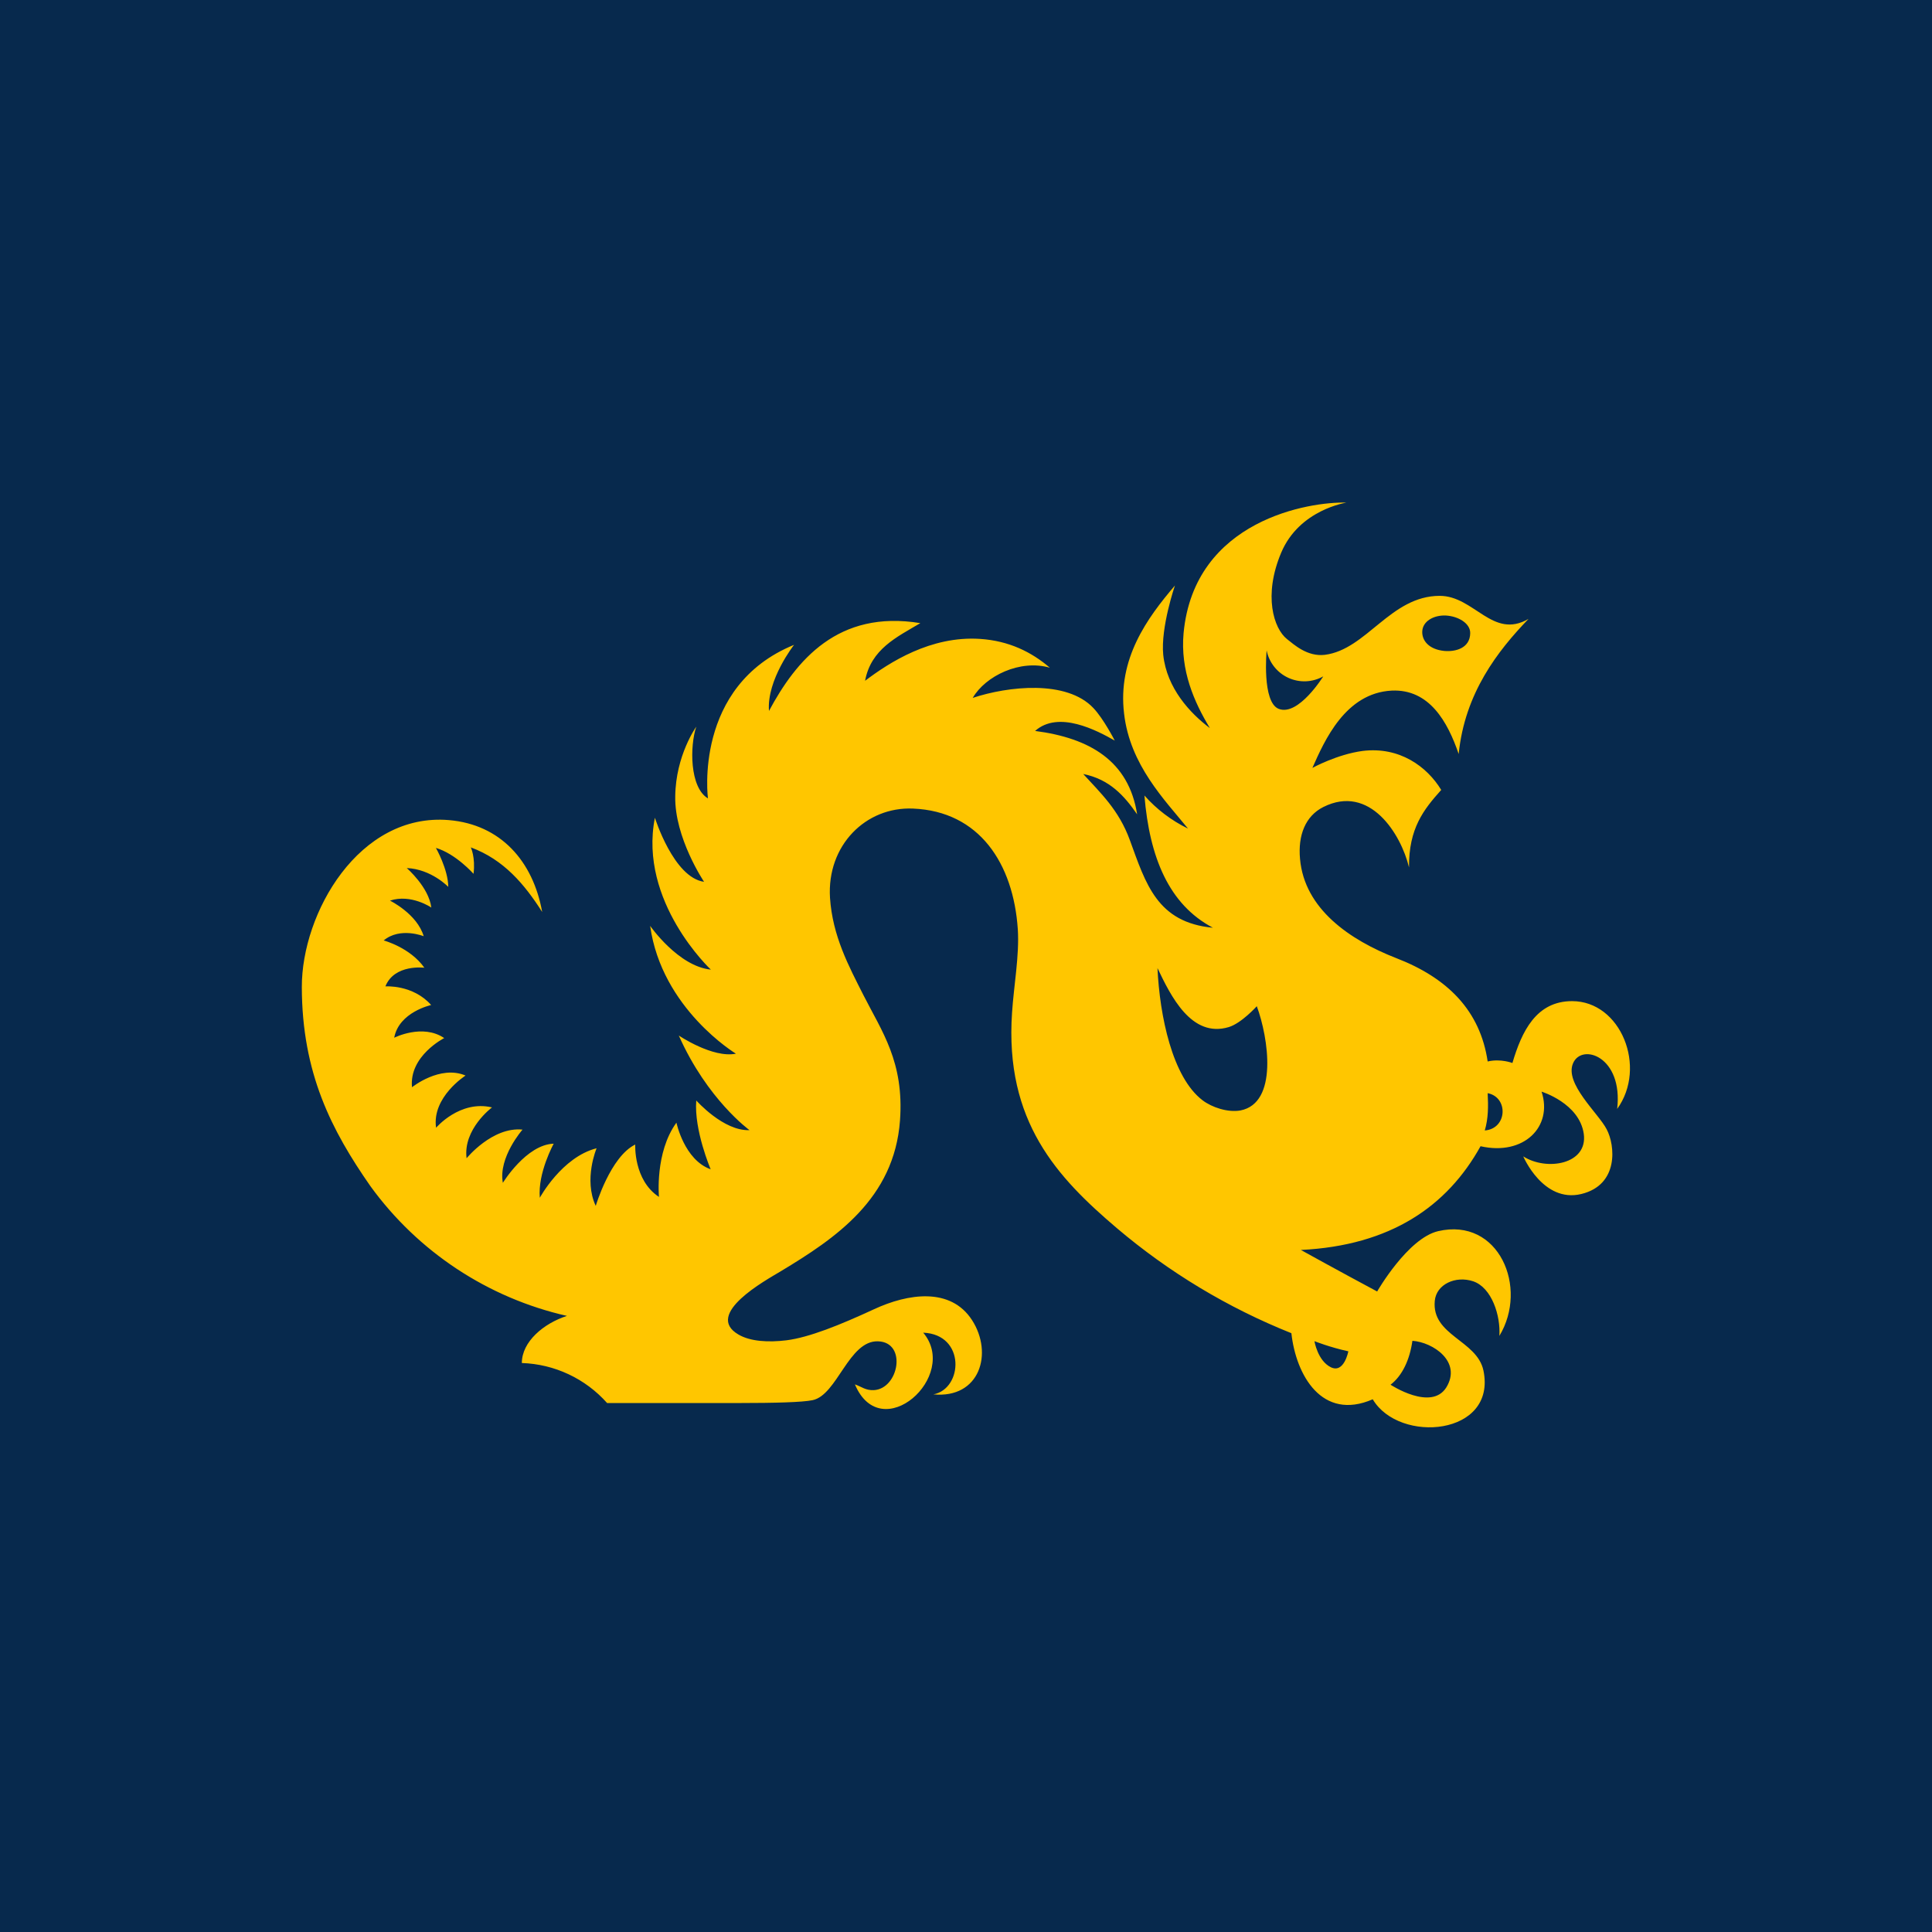
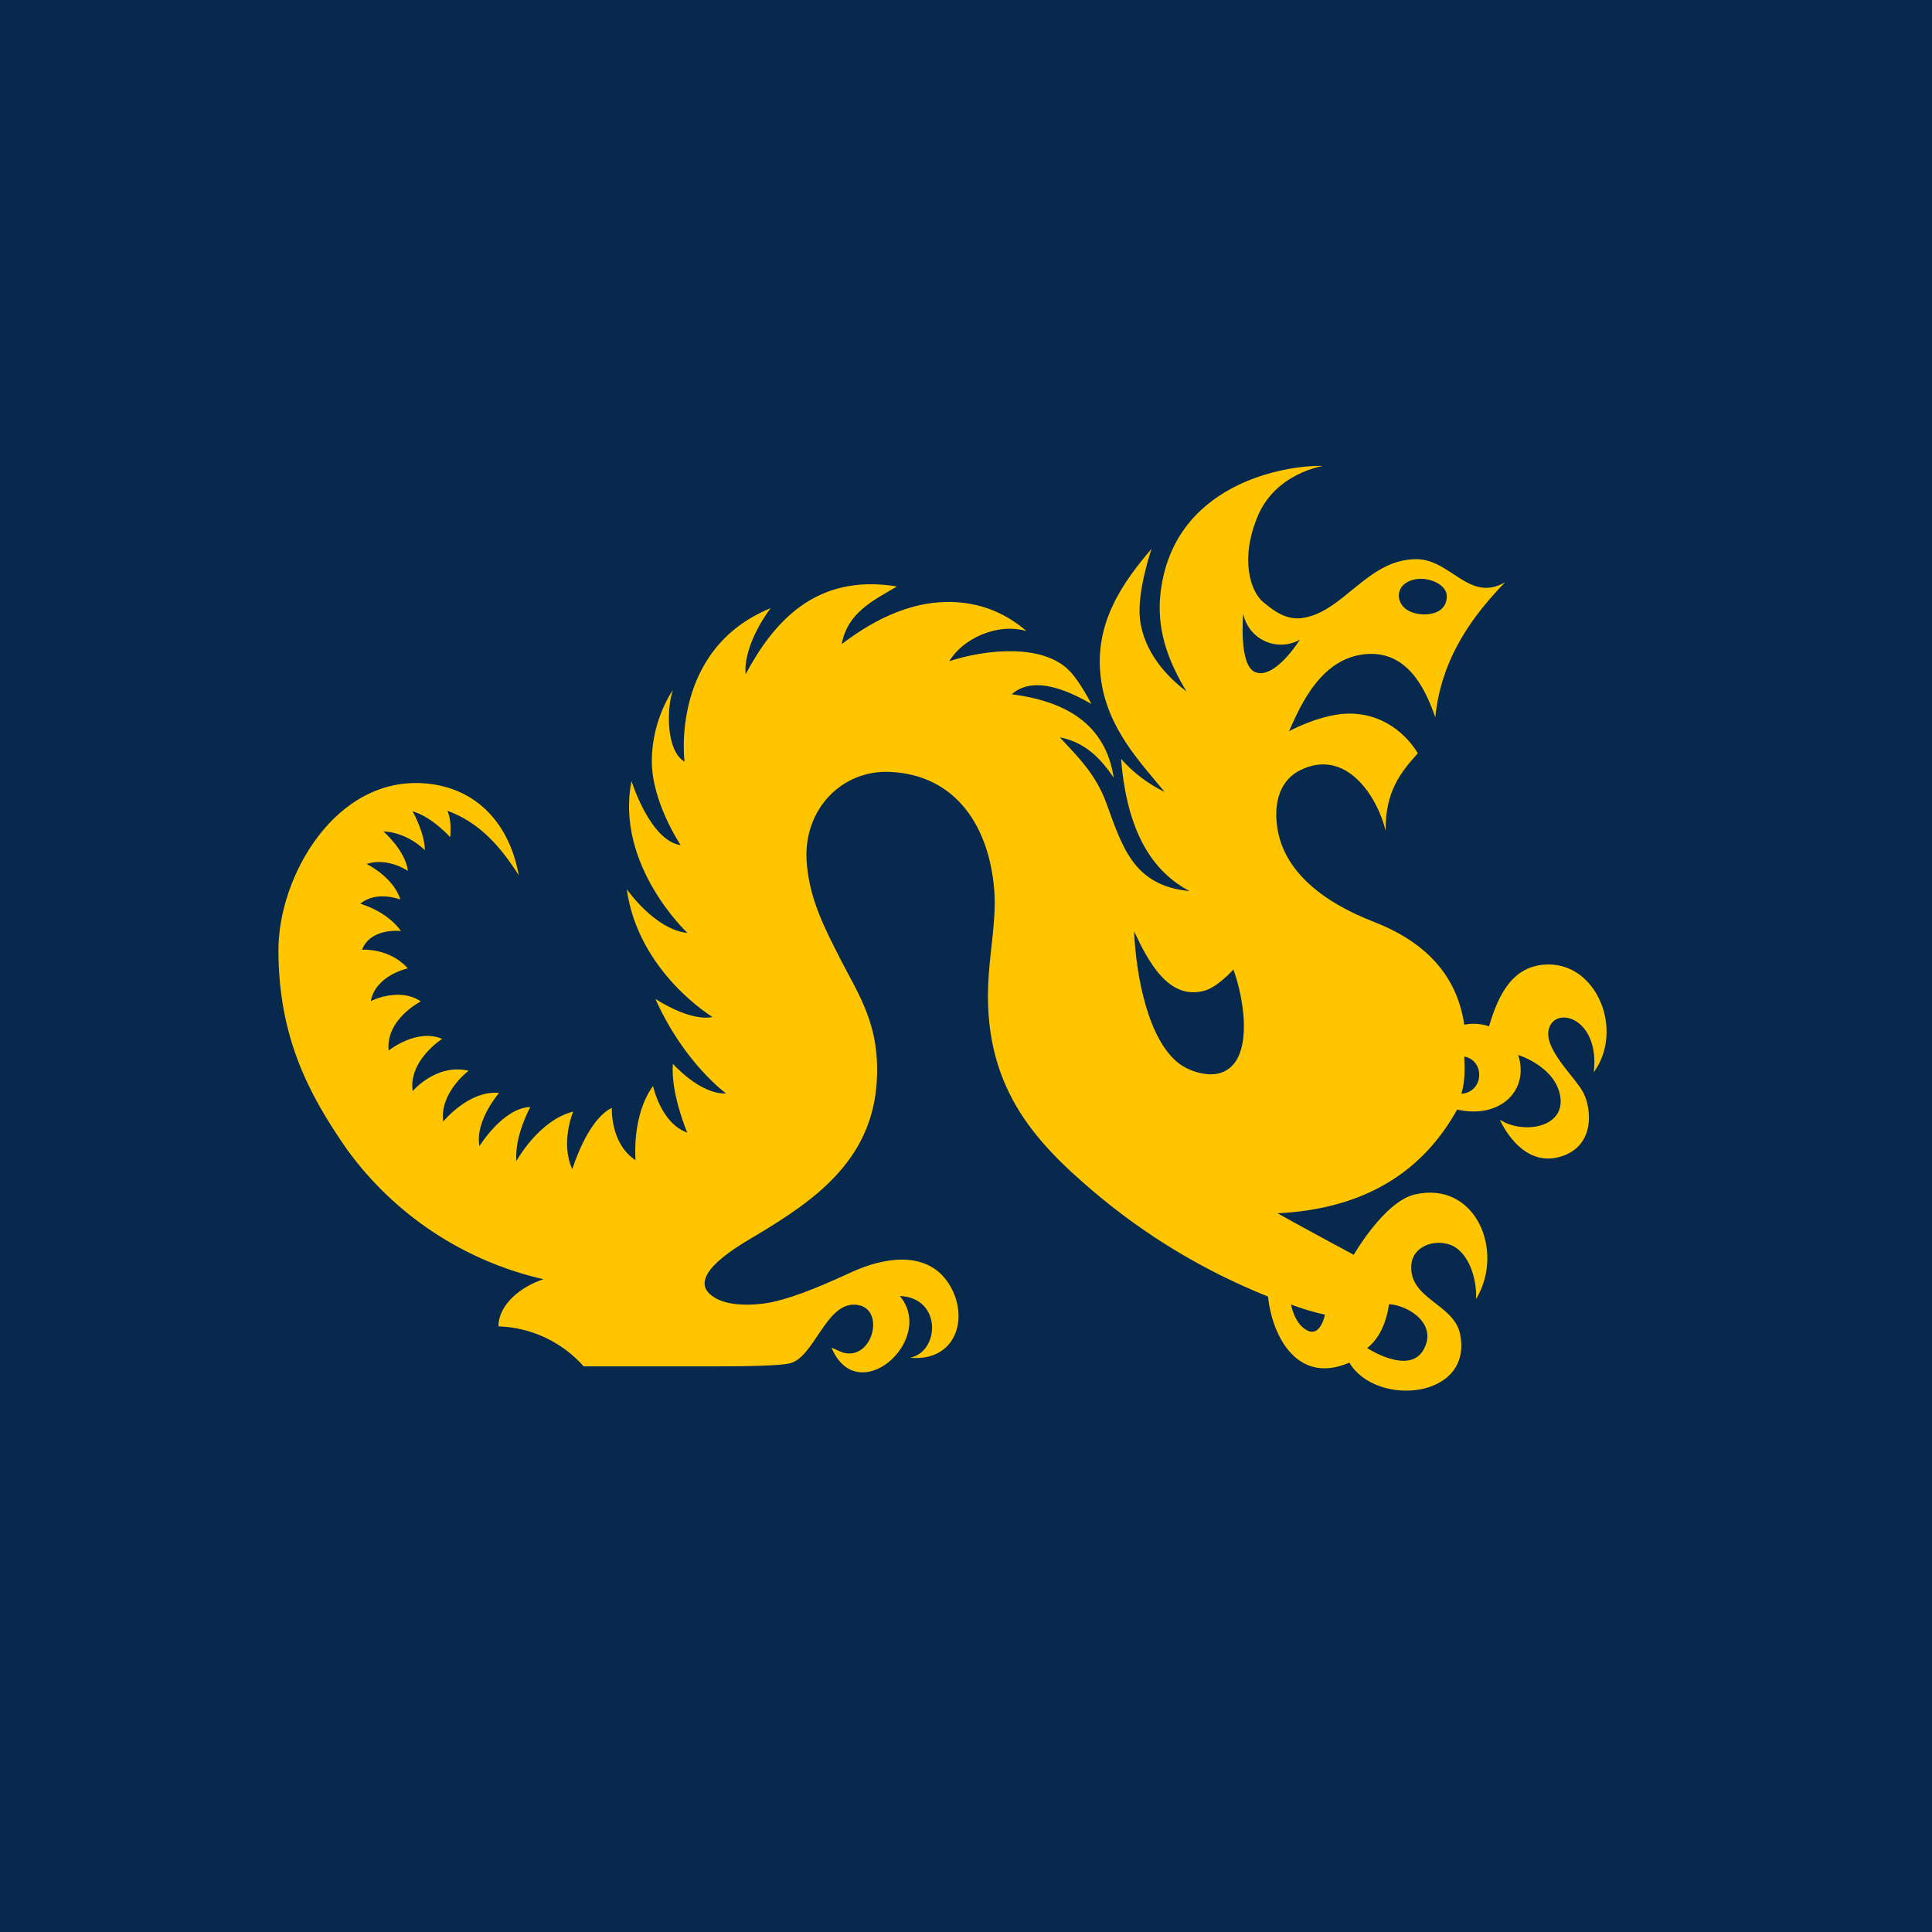
<svg xmlns="http://www.w3.org/2000/svg" width="64" height="64" viewBox="0 0 64 64">
  <rect width="64" height="64" fill="#07294D" />
-   <path fill="#FFC600" transform="translate(-71.4191 -1895.92) scale(0.5615)" d="M202.78 3409.13c-1.07 2.53-.44 4.48.34 5.1.42.33 1.2 1.05 2.23.93 2.47-.31 3.88-3.48 6.78-3.48 2.04 0 3.12 2.59 5.24 1.36-1.81 1.88-3.76 4.37-4.12 7.97-.65-1.9-1.73-3.84-3.95-3.74-2.74.14-3.97 2.96-4.68 4.56 0 0 1.46-.8 2.96-1 2.18-.27 3.8.92 4.64 2.3-1.04 1.16-1.92 2.27-1.9 4.57-.47-1.96-2.31-4.94-5.06-3.56-1.05.53-1.5 1.66-1.37 3.06.26 2.95 2.93 4.78 5.67 5.85 3.06 1.18 4.96 3.12 5.4 6.1.77-.18 1.46.09 1.46.09.55-1.86 1.4-3.65 3.52-3.65 2.88 0 4.44 3.9 2.66 6.36.36-3.09-2.08-3.9-2.6-2.7-.53 1.2 1.5 2.96 1.98 3.9.5.93.74 3.28-1.5 3.82-2.25.54-3.42-2.22-3.42-2.22 1.38.88 3.82.47 3.57-1.33-.26-1.81-2.49-2.49-2.49-2.49.68 2.07-1.05 3.8-3.6 3.22-1.97 3.55-5.31 5.86-10.6 6.12 0 0 2.2 1.22 4.5 2.45 0 0 1.8-3.14 3.6-3.56 3.58-.83 5.34 3.33 3.61 6.18.08-1.18-.44-2.84-1.54-3.22-1.05-.35-2.18.18-2.27 1.15-.2 2.05 2.49 2.32 2.87 4.11.8 3.85-4.97 4.34-6.53 1.7-3 1.3-4.53-1.43-4.8-3.9a37.3 37.3 0 0 1-10.3-6.2c-3.5-2.98-6.62-6.28-6.18-12.71.1-1.55.44-3.38.34-4.92-.26-3.88-2.27-6.96-6.18-7.12-2.79-.12-5.09 2.17-4.9 5.26.15 2.26 1.1 4.02 1.98 5.76 1.08 2.13 2.4 3.93 2.15 7.38-.34 4.62-3.8 6.95-7.04 8.9-.88.53-4.55 2.53-2.49 3.73.7.41 1.76.47 2.83.34 1.34-.17 3.15-.9 5.16-1.83 2.02-.94 4.53-1.31 5.79.64 1.26 1.95.47 4.64-2.28 4.38 1.75-.33 1.91-3.54-.6-3.64 2.16 2.57-2.48 6.73-4.03 3.05.4.14.63.36 1.11.34 1.48-.07 1.98-2.82.26-2.88-1.73-.07-2.41 3.16-3.86 3.47-.6.13-2.35.17-4.26.17h-7.87a7.04 7.04 0 0 0-5.03-2.36c0-1.26 1.29-2.34 2.66-2.78a19.72 19.72 0 0 1-11.59-7.65c-2.3-3.3-4.04-6.67-4.05-11.75-.01-4.36 3.37-10.3 8.68-9.85 3.05.26 4.96 2.42 5.5 5.42-1.04-1.63-2.26-3.09-4.21-3.81 0 0 .28.58.16 1.56 0 0-1.04-1.18-2.22-1.53 0 0 .72 1.26.73 2.3 0 0-1-1.05-2.45-1.11 0 0 1.3 1.12 1.45 2.33 0 0-1.19-.82-2.44-.41 0 0 1.6.78 1.99 2.1 0 0-1.39-.56-2.36.25 0 0 1.55.41 2.4 1.61 0 0-1.77-.23-2.3 1.1 0 0 1.62-.12 2.7 1.1 0 0-1.9.41-2.18 1.93 0 0 1.67-.85 2.95.02 0 0-2.08 1.05-1.9 2.9 0 0 1.65-1.33 3.16-.69 0 0-2 1.27-1.74 3.08 0 0 1.4-1.65 3.3-1.2 0 0-1.72 1.28-1.5 3 0 0 1.52-1.87 3.3-1.69 0 0-1.44 1.64-1.16 3.14 0 0 1.38-2.26 3-2.31 0 0-.95 1.72-.82 3.19 0 0 1.3-2.4 3.35-2.92 0 0-.78 1.84-.05 3.4 0 0 .86-2.9 2.33-3.62 0 0-.11 2.1 1.4 3.09 0 0-.25-2.62 1.03-4.38 0 0 .46 2.2 2.02 2.75 0 0-.99-2.31-.85-4.06 0 0 1.61 1.82 3.14 1.75 0 0-2.49-1.8-4.17-5.58 0 0 2 1.35 3.37 1.07 0 0-4.38-2.64-5.06-7.54 0 0 1.66 2.39 3.58 2.58 0 0-4.28-4-3.3-8.96 0 0 1.1 3.53 2.9 3.78 0 0-1.75-2.6-1.7-5.05.03-2.42 1.24-4.1 1.24-4.1-.38 1.13-.4 3.58.69 4.23 0 0-.88-6.63 5.08-9.06 0 0-1.62 2.06-1.48 3.9 1.6-2.98 4.07-5.98 8.93-5.18-1.4.83-2.91 1.53-3.26 3.4 1.43-1.08 3.87-2.66 6.78-2.47 1.7.11 3.04.77 4.12 1.7-1.76-.51-3.8.49-4.55 1.78 2.08-.69 5.54-1.08 7.12.6.6.63 1.26 1.92 1.26 1.92-1.05-.6-3.32-1.8-4.7-.57 3.24.42 5.53 1.78 6.02 4.92-.76-1.1-1.63-2.07-3.18-2.38 1 1.1 2.1 2.11 2.75 3.9.94 2.57 1.6 4.86 4.9 5.17-2.6-1.37-3.74-4.16-4.04-7.8a8.26 8.26 0 0 0 2.57 1.95c-1.38-1.7-3.42-3.75-3.77-6.78-.39-3.24 1.36-5.64 3-7.56 0 0-.85 2.47-.69 4.09.21 1.98 1.6 3.46 2.75 4.32-.93-1.54-1.75-3.4-1.55-5.6.63-6.7 7.47-7.77 9.61-7.7 0 0-2.78.41-3.85 2.95m9.71 3.71c-.73-.03-1.38.35-1.39.96-.01.53.4 1.04 1.3 1.13.66.06 1.52-.16 1.53-1.05.01-.58-.71-1-1.44-1.04m-12.12 29.2c2.24-.43 1.66-4.28.97-6.15 0 0-.9 1-1.65 1.23-2.22.67-3.44-1.87-4.21-3.48.13 2.8.87 6.44 2.66 7.8.55.42 1.49.73 2.23.6m2.27-23.69c1.16.44 2.62-1.92 2.62-1.92a2.27 2.27 0 0 1-3.34-1.53s-.29 3.07.72 3.45m9.88 40.03c.93-1.52-.79-2.67-2-2.75-.16 1.13-.6 2.06-1.29 2.59 0 0 2.4 1.58 3.29.16m-5.78-2.13c-1.1-.24-2-.6-2-.6s.19 1.16.97 1.54c.78.38 1.03-.94 1.03-.94m8.05-13.03c1.33-.1 1.41-1.96.17-2.2.04.79.04 1.48-.17 2.2" />
+   <g transform="translate(-0.775 -1.2148)">
+     <path fill="#FFC600" transform="translate(-71.4191 -1895.92) scale(0.5615)" d="M202.78 3409.13c-1.07 2.53-.44 4.48.34 5.1.42.33 1.2 1.05 2.23.93 2.47-.31 3.88-3.48 6.78-3.48 2.04 0 3.12 2.59 5.24 1.36-1.81 1.88-3.76 4.37-4.12 7.97-.65-1.9-1.73-3.84-3.95-3.74-2.74.14-3.97 2.96-4.68 4.56 0 0 1.46-.8 2.96-1 2.18-.27 3.8.92 4.64 2.3-1.04 1.16-1.92 2.27-1.9 4.57-.47-1.96-2.31-4.94-5.06-3.56-1.05.53-1.5 1.66-1.37 3.06.26 2.95 2.93 4.78 5.67 5.85 3.06 1.18 4.96 3.12 5.4 6.1.77-.18 1.46.09 1.46.09.55-1.86 1.4-3.65 3.52-3.65 2.88 0 4.44 3.9 2.66 6.36.36-3.09-2.08-3.9-2.6-2.7-.53 1.2 1.5 2.96 1.98 3.9.5.93.74 3.28-1.5 3.82-2.25.54-3.42-2.22-3.42-2.22 1.38.88 3.82.47 3.57-1.33-.26-1.81-2.49-2.49-2.49-2.49.68 2.07-1.05 3.8-3.6 3.22-1.97 3.55-5.31 5.86-10.6 6.12 0 0 2.2 1.22 4.5 2.45 0 0 1.8-3.14 3.6-3.56 3.58-.83 5.34 3.33 3.61 6.18.08-1.18-.44-2.84-1.54-3.22-1.05-.35-2.18.18-2.27 1.15-.2 2.05 2.49 2.32 2.87 4.11.8 3.85-4.97 4.34-6.53 1.7-3 1.3-4.53-1.43-4.8-3.9a37.3 37.3 0 0 1-10.3-6.2c-3.5-2.98-6.62-6.28-6.18-12.71.1-1.55.44-3.38.34-4.92-.26-3.88-2.27-6.96-6.18-7.12-2.79-.12-5.09 2.17-4.9 5.26.15 2.26 1.1 4.02 1.98 5.76 1.08 2.13 2.4 3.93 2.15 7.38-.34 4.62-3.8 6.95-7.04 8.9-.88.53-4.55 2.53-2.49 3.73.7.41 1.76.47 2.83.34 1.34-.17 3.15-.9 5.16-1.83 2.02-.94 4.53-1.31 5.79.64 1.26 1.95.47 4.64-2.28 4.38 1.75-.33 1.91-3.54-.6-3.64 2.16 2.57-2.48 6.73-4.03 3.05.4.14.63.36 1.11.34 1.48-.07 1.98-2.82.26-2.88-1.73-.07-2.41 3.16-3.86 3.47-.6.13-2.35.17-4.26.17h-7.87a7.04 7.04 0 0 0-5.03-2.36c0-1.26 1.29-2.34 2.66-2.78a19.72 19.72 0 0 1-11.59-7.65c-2.3-3.3-4.04-6.67-4.05-11.75-.01-4.36 3.37-10.3 8.68-9.85 3.05.26 4.96 2.42 5.5 5.42-1.04-1.63-2.26-3.09-4.21-3.81 0 0 .28.58.16 1.56 0 0-1.04-1.18-2.22-1.53 0 0 .72 1.26.73 2.3 0 0-1-1.05-2.45-1.11 0 0 1.3 1.12 1.45 2.33 0 0-1.19-.82-2.44-.41 0 0 1.6.78 1.99 2.1 0 0-1.39-.56-2.36.25 0 0 1.55.41 2.4 1.61 0 0-1.77-.23-2.3 1.1 0 0 1.62-.12 2.7 1.1 0 0-1.9.41-2.18 1.93 0 0 1.67-.85 2.95.02 0 0-2.08 1.05-1.9 2.9 0 0 1.65-1.33 3.16-.69 0 0-2 1.27-1.74 3.08 0 0 1.4-1.65 3.3-1.2 0 0-1.72 1.28-1.5 3 0 0 1.52-1.87 3.3-1.69 0 0-1.44 1.64-1.16 3.14 0 0 1.38-2.26 3-2.31 0 0-.95 1.72-.82 3.19 0 0 1.3-2.4 3.35-2.92 0 0-.78 1.84-.05 3.4 0 0 .86-2.9 2.33-3.62 0 0-.11 2.1 1.4 3.09 0 0-.25-2.62 1.03-4.38 0 0 .46 2.2 2.02 2.75 0 0-.99-2.31-.85-4.06 0 0 1.61 1.82 3.14 1.75 0 0-2.49-1.8-4.17-5.58 0 0 2 1.35 3.37 1.07 0 0-4.38-2.64-5.06-7.54 0 0 1.66 2.39 3.58 2.58 0 0-4.28-4-3.3-8.96 0 0 1.1 3.53 2.9 3.78 0 0-1.75-2.6-1.7-5.05.03-2.42 1.24-4.1 1.24-4.1-.38 1.13-.4 3.58.69 4.23 0 0-.88-6.63 5.08-9.06 0 0-1.62 2.06-1.48 3.9 1.6-2.98 4.07-5.98 8.93-5.18-1.4.83-2.91 1.53-3.26 3.4 1.43-1.08 3.87-2.66 6.78-2.47 1.7.11 3.04.77 4.12 1.7-1.76-.51-3.8.49-4.55 1.78 2.08-.69 5.54-1.08 7.12.6.6.63 1.26 1.92 1.26 1.92-1.05-.6-3.32-1.8-4.7-.57 3.24.42 5.53 1.78 6.02 4.92-.76-1.1-1.63-2.07-3.18-2.38 1 1.1 2.1 2.11 2.75 3.9.94 2.57 1.6 4.86 4.9 5.17-2.6-1.37-3.74-4.16-4.04-7.8a8.26 8.26 0 0 0 2.57 1.95c-1.38-1.7-3.42-3.75-3.77-6.78-.39-3.24 1.36-5.64 3-7.56 0 0-.85 2.47-.69 4.09.21 1.98 1.6 3.46 2.75 4.32-.93-1.54-1.75-3.4-1.55-5.6.63-6.7 7.47-7.77 9.61-7.7 0 0-2.78.41-3.85 2.95m9.71 3.71c-.73-.03-1.38.35-1.39.96-.01.53.4 1.04 1.3 1.13.66.06 1.52-.16 1.53-1.05.01-.58-.71-1-1.44-1.04m-12.12 29.2c2.24-.43 1.66-4.28.97-6.15 0 0-.9 1-1.65 1.23-2.22.67-3.44-1.87-4.21-3.48.13 2.8.87 6.44 2.66 7.8.55.42 1.49.73 2.23.6m2.27-23.69c1.16.44 2.62-1.92 2.62-1.92a2.27 2.27 0 0 1-3.34-1.53s-.29 3.07.72 3.45m9.88 40.03c.93-1.52-.79-2.67-2-2.75-.16 1.13-.6 2.06-1.29 2.59 0 0 2.4 1.58 3.29.16m-5.78-2.13c-1.1-.24-2-.6-2-.6s.19 1.16.97 1.54c.78.38 1.03-.94 1.03-.94m8.05-13.03c1.33-.1 1.41-1.96.17-2.2.04.79.04 1.48-.17 2.2" />
+   </g>
</svg>
